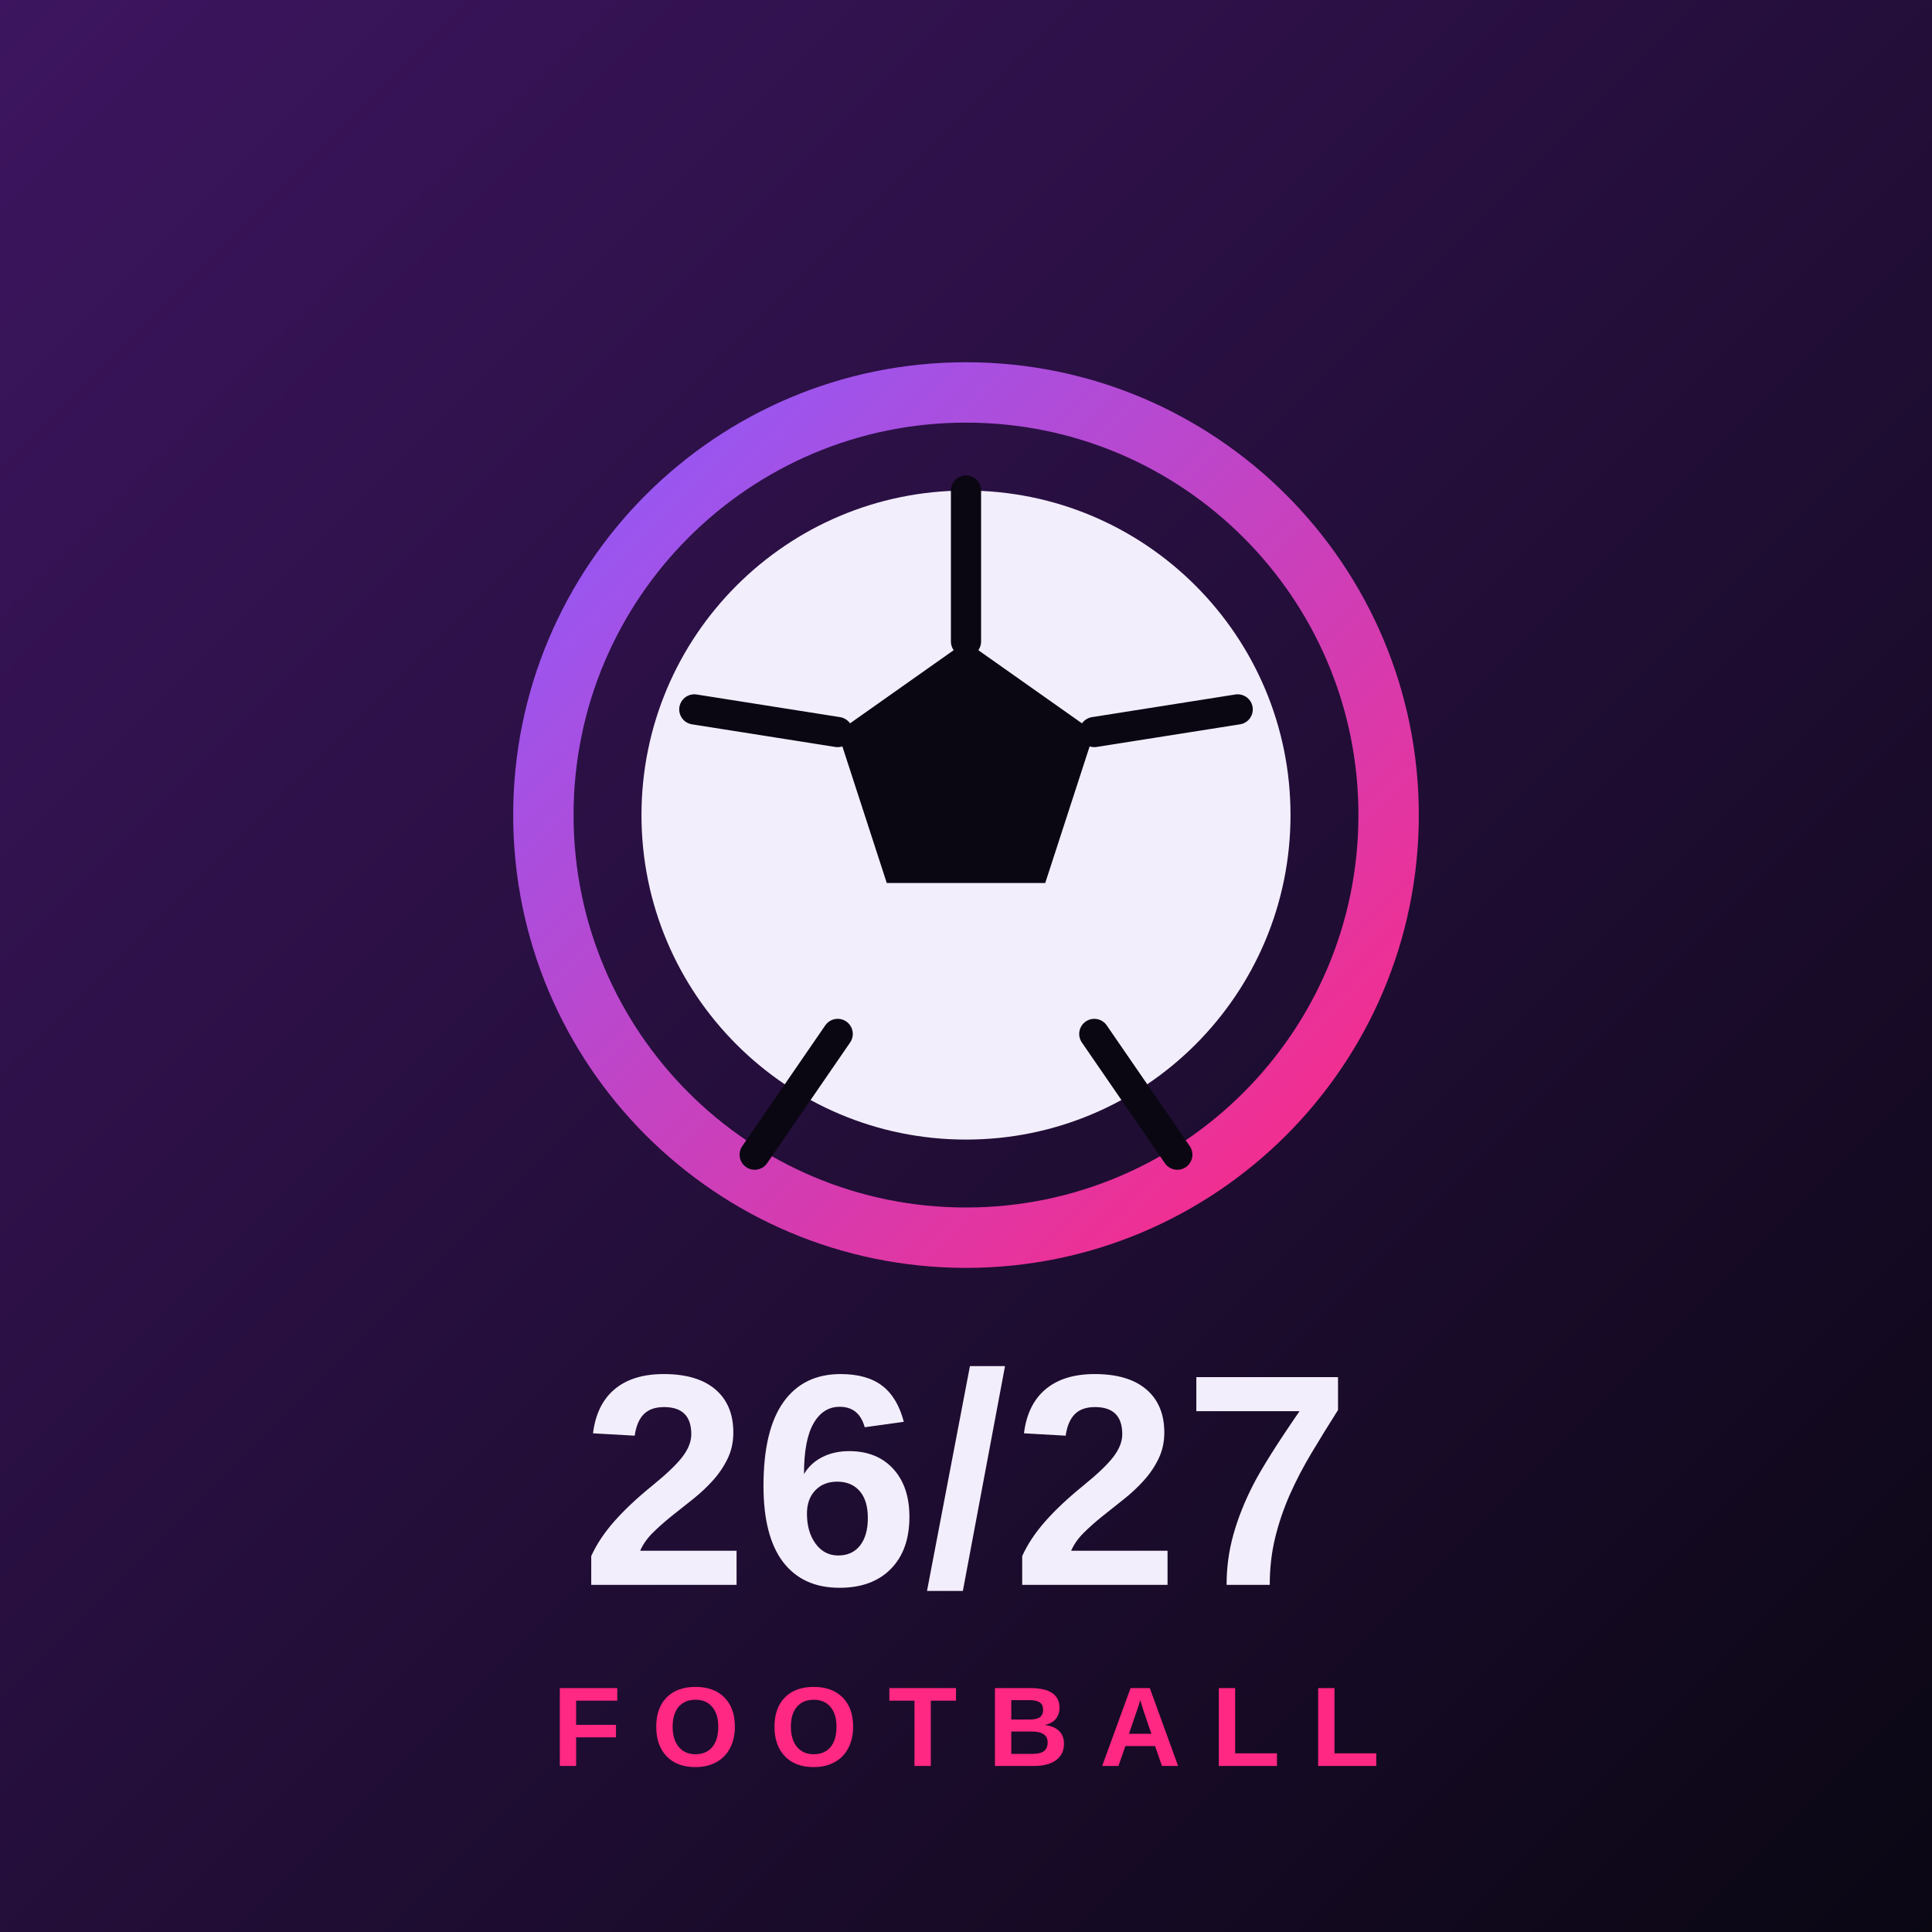
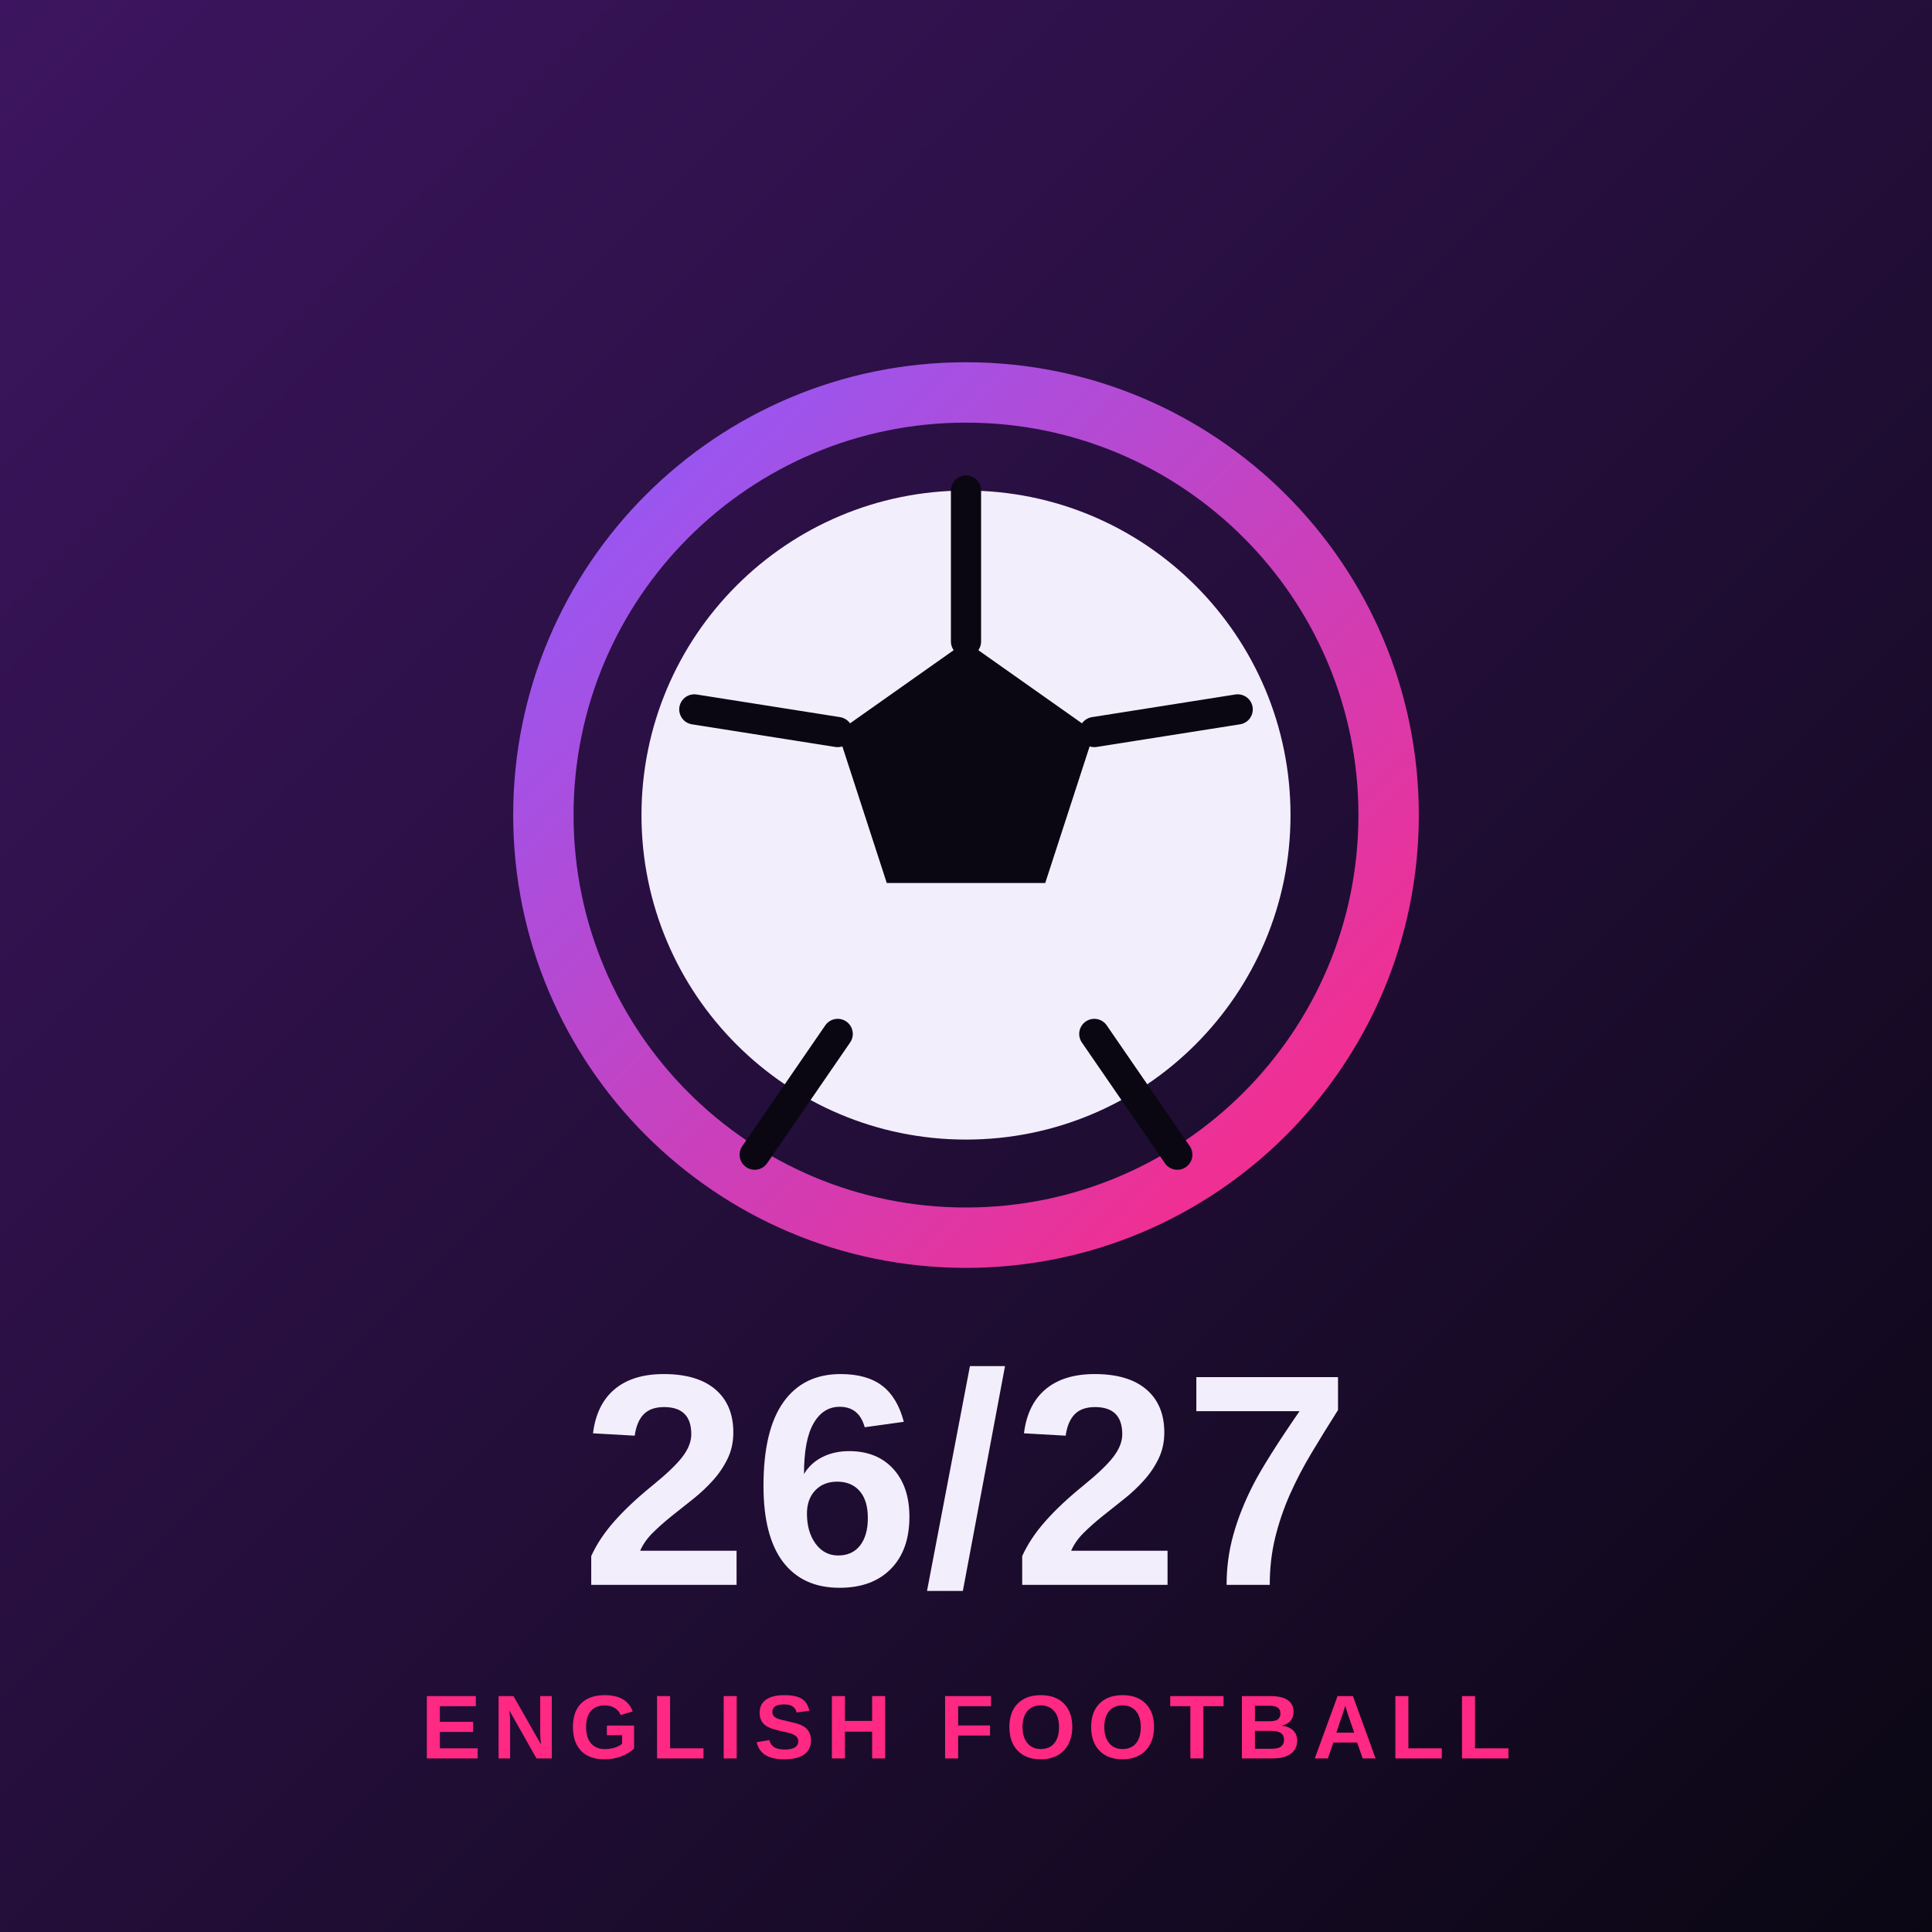
- <svg xmlns="http://www.w3.org/2000/svg" viewBox="0 0 512 512" role="img" aria-label="Football 26/27 Season">
+ <svg xmlns="http://www.w3.org/2000/svg" viewBox="0 0 512 512" role="img" aria-label="English Football Season 26/27">
  <defs>
    <linearGradient id="bg" x1="0" y1="0" x2="1" y2="1">
      <stop offset="0" stop-color="#3d1560" />
      <stop offset="1" stop-color="#0a0713" />
    </linearGradient>
    <linearGradient id="ring" x1="0" y1="0" x2="1" y2="1">
      <stop offset="0" stop-color="#8c5cff" />
      <stop offset="1" stop-color="#ff2882" />
    </linearGradient>
  </defs>
  <rect width="512" height="512" fill="url(#bg)" />
  <circle cx="256" cy="216" r="112" fill="none" stroke="url(#ring)" stroke-width="16" />
  <circle cx="256" cy="216" r="86" fill="#f3eefc" />
  <polygon points="256,170 290,194 277,234 235,234 222,194" fill="#0a0713" />
  <path d="M256 130 l0 40 M328 188 l-38 6 M184 188 l38 6 M290 274 l22 32 M222 274 l-22 32" stroke="#0a0713" stroke-width="8" stroke-linecap="round" fill="none" />
  <text x="256" y="420" text-anchor="middle" font-family="Archivo, Arial, sans-serif" font-size="80" font-weight="800" fill="#f3eefc" letter-spacing="1">26/27</text>
-   <text x="256" y="468" text-anchor="middle" font-family="Archivo, Arial, sans-serif" font-size="30" font-weight="700" fill="#ff2882" letter-spacing="8">FOOTBALL</text>
+   <text x="256" y="466" text-anchor="middle" font-family="Archivo, Arial, sans-serif" font-size="24" font-weight="700" fill="#ff2882" letter-spacing="3">ENGLISH FOOTBALL</text>
</svg>
